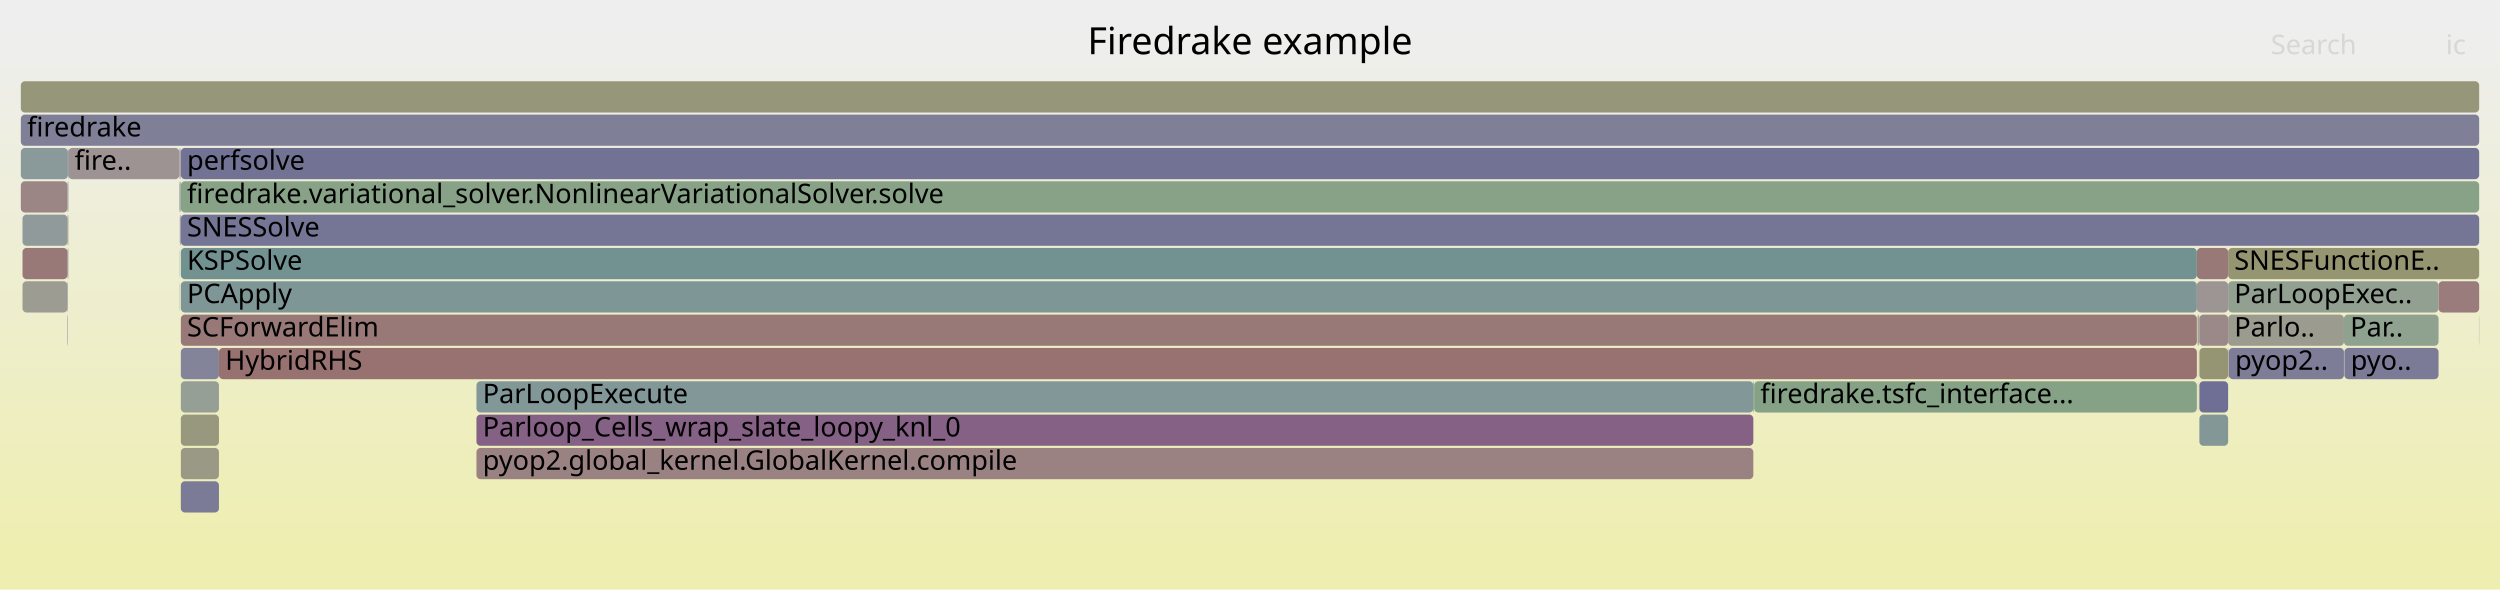
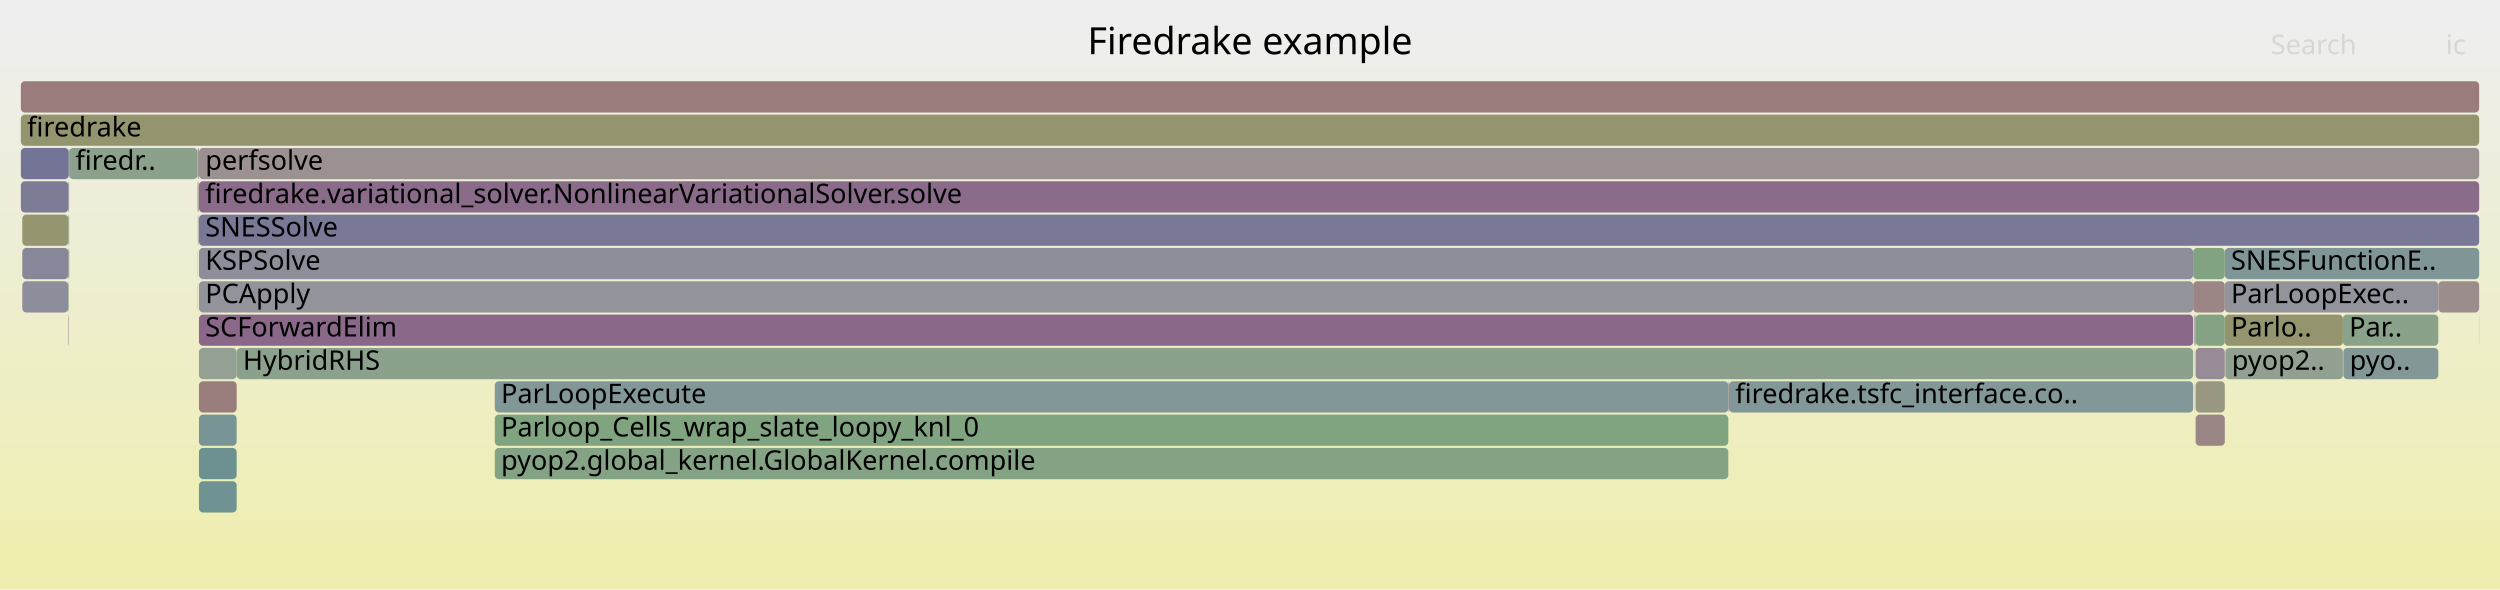
<svg xmlns="http://www.w3.org/2000/svg" version="1.1" width="1200" height="283" viewBox="0 0 1200 283">
  <defs>
    <linearGradient id="background" y1="0" y2="1" x1="0" x2="0">
      <stop stop-color="#eeeeee" offset="5%" />
      <stop stop-color="#eeeeb0" offset="95%" />
    </linearGradient>
  </defs>
  <style type="text/css">
	text { font-family:Verdana; font-size:13px; fill:rgb(0,0,0); }
	#search, #ignorecase { opacity:0.1; cursor:pointer; }
	#search:hover, #search.show, #ignorecase:hover, #ignorecase.show { opacity:1; }
	#subtitle { text-anchor:middle; font-color:rgb(160,160,160); }
	#title { text-anchor:middle; font-size:18px}
	#unzoom { cursor:pointer; }
	#frames &gt; *:hover { stroke:black; stroke-width:0.5; cursor:pointer; }
	.hide { display:none; }
	.parent { opacity:0.5; }
</style>
  <rect x="0.0" y="0" width="1200.0" height="283.0" fill="url(#background)" />
  <text id="title" x="600.00" y="26">Firedrake example</text>
  <text id="details" x="10.00" y="265"> </text>
  <text id="unzoom" x="10.00" y="26" class="hide">Reset Zoom</text>
  <text id="search" x="1090.00" y="26">Search</text>
  <text id="ignorecase" x="1174.00" y="26">ic</text>
  <text id="matched" x="1090.00" y="265"> </text>
  <g id="frames">
    <g>
-       <rect x="1055.0" y="183" width="0.1" height="15.0" fill="rgb(111.772,146.015,146.015)" rx="2" ry="2" />
-       <text x="1057.99" y="193.5" />
-     </g>
-     <g>
-       <rect x="1055.1" y="151" width="0.6" height="15.0" fill="rgb(143.893,160.297,143.893)" rx="2" ry="2" />
-       <text x="1058.15" y="161.5" />
-     </g>
-     <g>
-       <rect x="86.2" y="71" width="0.4" height="15.0" fill="rgb(155.861,141.603,141.603)" rx="2" ry="2" />
-       <text x="89.21" y="81.5" />
-     </g>
-     <g>
-       <rect x="1125.1" y="151" width="45.4" height="15.0" fill="rgb(142.608,160.506,142.608)" rx="2" ry="2" />
-       <text x="1128.11" y="161.5">Par..</text>
-     </g>
-     <g>
-       <rect x="86.4" y="103" width="0.2" height="15.0" fill="rgb(144.99,160.118,144.99)" rx="2" ry="2" />
-       <text x="89.43" y="113.5" />
-     </g>
-     <g>
-       <rect x="1055.7" y="183" width="13.8" height="15.0" fill="rgb(111.016,111.016,148.906)" rx="2" ry="2" />
-       <text x="1058.67" y="193.5" />
-     </g>
-     <g>
-       <rect x="32.8" y="71" width="53.3" height="15.0" fill="rgb(156.505,146.535,146.535)" rx="2" ry="2" />
-       <text x="35.81" y="81.5">fire..</text>
-     </g>
-     <g>
-       <rect x="86.6" y="103" width="0.2" height="15.0" fill="rgb(121.707,121.707,150.976)" rx="2" ry="2" />
-       <text x="89.63" y="113.5" />
-     </g>
-     <g>
-       <rect x="228.7" y="199" width="612.9" height="15.0" fill="rgb(134.01,96.525,134.01)" rx="2" ry="2" />
-       <text x="231.70" y="209.5">Parloop_Cells_wrap_slate_loopy_knl_0</text>
-     </g>
-     <g>
-       <rect x="1069.5" y="119" width="120.5" height="15.0" fill="rgb(148.903,148.903,113.914)" rx="2" ry="2" />
-       <text x="1072.45" y="129.5">SNESFunctionE..</text>
-     </g>
-     <g>
-       <rect x="86.8" y="231" width="18.3" height="15.0" fill="rgb(123.185,123.185,151.262)" rx="2" ry="2" />
-       <text x="89.78" y="241.5" />
-     </g>
-     <g>
-       <rect x="32.6" y="119" width="0.2" height="15.0" fill="rgb(135.255,152.103,152.103)" rx="2" ry="2" />
-       <text x="35.58" y="129.5" />
-     </g>
-     <g>
-       <rect x="86.8" y="151" width="967.7" height="15.0" fill="rgb(153.068,120.186,120.186)" rx="2" ry="2" />
-       <text x="89.78" y="161.5">SCForwardElim</text>
-     </g>
-     <g>
-       <rect x="1054.8" y="151" width="0.2" height="15.0" fill="rgb(156.382,145.599,145.599)" rx="2" ry="2" />
-       <text x="1057.80" y="161.5" />
-     </g>
-     <g>
-       <rect x="32.4" y="151" width="0.2" height="15.0" fill="rgb(124.919,124.919,151.597)" rx="2" ry="2" />
-       <text x="35.44" y="161.5" />
-     </g>
-     <g>
-       <rect x="86.1" y="119" width="0.1" height="15.0" fill="rgb(130.817,150.953,150.953)" rx="2" ry="2" />
-       <text x="89.08" y="129.5" />
-     </g>
-     <g>
-       <rect x="86.8" y="167" width="18.3" height="15.0" fill="rgb(130.868,130.868,152.749)" rx="2" ry="2" />
-       <text x="89.78" y="177.5" />
-     </g>
-     <g>
-       <rect x="86.6" y="87" width="0.2" height="15.0" fill="rgb(139.346,153.164,153.164)" rx="2" ry="2" />
-       <text x="89.63" y="97.5" />
-     </g>
-     <g>
-       <rect x="105.1" y="167" width="949.4" height="15.0" fill="rgb(152.123,112.94,112.94)" rx="2" ry="2" />
-       <text x="108.10" y="177.5">HybridRHS</text>
-     </g>
-     <g>
-       <rect x="1069.6" y="167" width="0.2" height="15.0" fill="rgb(156.097,143.409,143.409)" rx="2" ry="2" />
-       <text x="1072.65" y="177.5" />
-     </g>
-     <g>
-       <rect x="32.6" y="71" width="0.2" height="15.0" fill="rgb(121.045,121.045,150.847)" rx="2" ry="2" />
-       <text x="35.58" y="81.5" />
-     </g>
-     <g>
-       <rect x="32.6" y="87" width="0.2" height="15.0" fill="rgb(133.12,133.12,153.184)" rx="2" ry="2" />
-       <text x="35.58" y="97.5" />
-     </g>
-     <g>
-       <rect x="1125.3" y="167" width="45.2" height="15.0" fill="rgb(123.054,123.054,151.236)" rx="2" ry="2" />
-       <text x="1128.34" y="177.5">pyo..</text>
-     </g>
-     <g>
-       <rect x="841.6" y="183" width="0.4" height="15.0" fill="rgb(124.411,149.292,149.292)" rx="2" ry="2" />
-       <text x="844.55" y="193.5" />
-     </g>
-     <g>
-       <rect x="86.1" y="71" width="0.1" height="15.0" fill="rgb(151.212,151.212,125.103)" rx="2" ry="2" />
-       <text x="89.08" y="81.5" />
-     </g>
-     <g>
-       <rect x="86.8" y="183" width="18.3" height="15.0" fill="rgb(149.071,159.454,149.071)" rx="2" ry="2" />
-       <text x="89.78" y="193.5" />
-     </g>
-     <g>
-       <rect x="1055.0" y="167" width="0.1" height="15.0" fill="rgb(136.854,136.854,153.907)" rx="2" ry="2" />
-       <text x="1057.99" y="177.5" />
-     </g>
-     <g>
-       <rect x="86.1" y="87" width="0.1" height="15.0" fill="rgb(114.203,114.203,149.523)" rx="2" ry="2" />
-       <text x="89.08" y="97.5" />
-     </g>
-     <g>
-       <rect x="86.8" y="103" width="1103.2" height="15.0" fill="rgb(117.299,117.299,150.122)" rx="2" ry="2" />
-       <text x="89.78" y="113.5">SNESSolve</text>
-     </g>
-     <g>
-       <rect x="1054.5" y="119" width="15.0" height="15.0" fill="rgb(153.014,119.772,119.772)" rx="2" ry="2" />
-       <text x="1057.46" y="129.5" />
-     </g>
-     <g>
-       <rect x="86.8" y="215" width="18.3" height="15.0" fill="rgb(152.962,152.962,133.587)" rx="2" ry="2" />
-       <text x="89.78" y="225.5" />
-     </g>
-     <g>
-       <rect x="1055.7" y="199" width="13.8" height="15.0" fill="rgb(131.626,151.162,151.162)" rx="2" ry="2" />
-       <text x="1058.67" y="209.5" />
-     </g>
-     <g>
-       <rect x="1069.5" y="151" width="55.6" height="15.0" fill="rgb(155.06,155.06,143.75)" rx="2" ry="2" />
-       <text x="1072.45" y="161.5">Parlo..</text>
-     </g>
-     <g>
-       <rect x="1069.5" y="135" width="101.0" height="15.0" fill="rgb(145.589,160.02,145.589)" rx="2" ry="2" />
-       <text x="1072.45" y="145.5">ParLoopExec..</text>
-     </g>
-     <g>
-       <rect x="86.2" y="87" width="0.2" height="15.0" fill="rgb(154.927,154.927,143.108)" rx="2" ry="2" />
-       <text x="89.21" y="97.5" />
-     </g>
-     <g>
-       <rect x="10.0" y="71" width="22.6" height="15.0" fill="rgb(137.54,152.696,152.696)" rx="2" ry="2" />
+       <rect x="1053.1" y="151" width="0.2" height="15.0" fill="rgb(152.461,152.461,131.158)" rx="2" ry="2" />
+       <text x="1056.06" y="161.5" />
+     </g>
+     <g>
+       <rect x="94.8" y="103" width="0.1" height="15.0" fill="rgb(134.022,151.784,151.784)" rx="2" ry="2" />
+       <text x="97.78" y="113.5" />
+     </g>
+     <g>
+       <rect x="1053.9" y="199" width="14.0" height="15.0" fill="rgb(154.832,133.708,133.708)" rx="2" ry="2" />
+       <text x="1056.93" y="209.5" />
+     </g>
+     <g>
+       <rect x="10.7" y="119" width="22.1" height="15.0" fill="rgb(134.622,134.622,153.475)" rx="2" ry="2" />
+       <text x="13.74" y="129.5" />
+     </g>
+     <g>
+       <rect x="1189.9" y="151" width="0.1" height="15.0" fill="rgb(150.032,159.297,150.032)" rx="2" ry="2" />
+       <text x="1192.87" y="161.5" />
+     </g>
+     <g>
+       <rect x="33.0" y="71" width="0.2" height="15.0" fill="rgb(142.63,142.63,155.025)" rx="2" ry="2" />
+       <text x="35.99" y="81.5" />
+     </g>
+     <g>
+       <rect x="10.7" y="135" width="22.1" height="15.0" fill="rgb(140.838,140.838,154.678)" rx="2" ry="2" />
+       <text x="13.74" y="145.5" />
+     </g>
+     <g>
+       <rect x="32.8" y="151" width="0.2" height="15.0" fill="rgb(140.142,112.24,140.142)" rx="2" ry="2" />
+       <text x="35.84" y="161.5" />
+     </g>
+     <g>
+       <rect x="1053.9" y="183" width="14.0" height="15.0" fill="rgb(152.291,152.291,130.334)" rx="2" ry="2" />
+       <text x="1056.93" y="193.5" />
+     </g>
+     <g>
+       <rect x="32.8" y="103" width="0.2" height="15.0" fill="rgb(114.924,146.832,146.832)" rx="2" ry="2" />
+       <text x="35.84" y="113.5" />
+     </g>
+     <g>
+       <rect x="1067.9" y="151" width="56.7" height="15.0" fill="rgb(148.142,148.142,110.228)" rx="2" ry="2" />
+       <text x="1070.88" y="161.5">Parlo..</text>
+     </g>
+     <g>
+       <rect x="1052.7" y="135" width="15.2" height="15.0" fill="rgb(154.743,133.026,133.026)" rx="2" ry="2" />
+       <text x="1055.70" y="145.5" />
+     </g>
+     <g>
+       <rect x="1124.6" y="151" width="45.8" height="15.0" fill="rgb(137.903,161.272,137.903)" rx="2" ry="2" />
+       <text x="1127.60" y="161.5">Par..</text>
+     </g>
+     <g>
+       <rect x="95.2" y="103" width="0.2" height="15.0" fill="rgb(153.626,153.626,136.803)" rx="2" ry="2" />
+       <text x="98.16" y="113.5" />
+     </g>
+     <g>
+       <rect x="95.5" y="167" width="18.1" height="15.0" fill="rgb(146.755,159.831,146.755)" rx="2" ry="2" />
+       <text x="98.53" y="177.5" />
+     </g>
+     <g>
+       <rect x="237.5" y="215" width="592.1" height="15.0" fill="rgb(132.46,162.158,132.46)" rx="2" ry="2" />
+       <text x="240.50" y="225.5">pyop2.global_kernel.GlobalKernel.compile</text>
+     </g>
+     <g>
+       <rect x="94.8" y="71" width="0.1" height="15.0" fill="rgb(147.601,131.352,147.601)" rx="2" ry="2" />
+       <text x="97.78" y="81.5" />
+     </g>
+     <g>
+       <rect x="829.9" y="183" width="222.8" height="15.0" fill="rgb(129.547,150.623,150.623)" rx="2" ry="2" />
+       <text x="832.94" y="193.5">firedrake.tsfc_interface.co..</text>
+     </g>
+     <g>
+       <rect x="1124.8" y="167" width="45.6" height="15.0" fill="rgb(131.012,151.003,151.003)" rx="2" ry="2" />
+       <text x="1127.83" y="177.5">pyo..</text>
+     </g>
+     <g>
+       <rect x="95.5" y="215" width="18.1" height="15.0" fill="rgb(109.075,145.316,145.316)" rx="2" ry="2" />
+       <text x="98.53" y="225.5" />
+     </g>
+     <g>
+       <rect x="33.0" y="103" width="0.2" height="15.0" fill="rgb(143.456,160.368,143.456)" rx="2" ry="2" />
+       <text x="35.99" y="113.5" />
+     </g>
+     <g>
+       <rect x="1170.4" y="135" width="19.6" height="15.0" fill="rgb(155.806,141.178,141.178)" rx="2" ry="2" />
+       <text x="1173.39" y="145.5" />
+     </g>
+     <g>
+       <rect x="32.8" y="135" width="0.2" height="15.0" fill="rgb(127.278,163.001,127.278)" rx="2" ry="2" />
+       <text x="35.84" y="145.5" />
+     </g>
+     <g>
+       <rect x="32.8" y="119" width="0.2" height="15.0" fill="rgb(119.721,148.076,148.076)" rx="2" ry="2" />
+       <text x="35.84" y="129.5" />
+     </g>
+     <g>
+       <rect x="1067.9" y="135" width="102.5" height="15.0" fill="rgb(146.615,146.615,155.796)" rx="2" ry="2" />
+       <text x="1070.88" y="145.5">ParLoopExec..</text>
+     </g>
+     <g>
+       <rect x="95.5" y="87" width="1094.5" height="15.0" fill="rgb(138.035,106.839,138.035)" rx="2" ry="2" />
+       <text x="98.53" y="97.5">firedrake.variational_solver.NonlinearVariationalSolver.solve</text>
+     </g>
+     <g>
+       <rect x="10.0" y="71" width="23.0" height="15.0" fill="rgb(115.864,115.864,149.845)" rx="2" ry="2" />
      <text x="13.00" y="81.5" />
    </g>
    <g>
-       <rect x="10.8" y="103" width="21.6" height="15.0" fill="rgb(143.745,154.304,154.304)" rx="2" ry="2" />
-       <text x="13.78" y="113.5" />
-     </g>
-     <g>
-       <rect x="86.6" y="71" width="0.2" height="15.0" fill="rgb(147.843,147.843,156.034)" rx="2" ry="2" />
-       <text x="89.63" y="81.5" />
-     </g>
-     <g>
-       <rect x="86.8" y="119" width="967.7" height="15.0" fill="rgb(113.503,146.464,146.464)" rx="2" ry="2" />
-       <text x="89.78" y="129.5">KSPSolve</text>
-     </g>
-     <g>
-       <rect x="842.0" y="183" width="212.5" height="15.0" fill="rgb(134.192,161.876,134.192)" rx="2" ry="2" />
-       <text x="844.96" y="193.5">firedrake.tsfc_interface...</text>
-     </g>
-     <g>
-       <rect x="10.0" y="87" width="22.4" height="15.0" fill="rgb(154.687,132.598,132.598)" rx="2" ry="2" />
+       <rect x="10.0" y="87" width="22.8" height="15.0" fill="rgb(124.118,124.118,151.442)" rx="2" ry="2" />
      <text x="13.00" y="97.5" />
    </g>
    <g>
-       <rect x="1170.5" y="135" width="19.5" height="15.0" fill="rgb(153.594,124.22,124.22)" rx="2" ry="2" />
-       <text x="1173.53" y="145.5" />
-     </g>
-     <g>
-       <rect x="1055.7" y="167" width="13.8" height="15.0" fill="rgb(149.384,149.384,116.243)" rx="2" ry="2" />
-       <text x="1058.67" y="177.5" />
-     </g>
-     <g>
-       <rect x="1054.5" y="135" width="15.0" height="15.0" fill="rgb(156.658,147.711,147.711)" rx="2" ry="2" />
-       <text x="1057.46" y="145.5" />
-     </g>
-     <g>
-       <rect x="1069.8" y="167" width="55.3" height="15.0" fill="rgb(125.126,125.126,151.637)" rx="2" ry="2" />
-       <text x="1072.83" y="177.5">pyop2..</text>
-     </g>
-     <g>
-       <rect x="86.8" y="71" width="1103.2" height="15.0" fill="rgb(113.683,113.683,149.422)" rx="2" ry="2" />
-       <text x="89.78" y="81.5">perfsolve</text>
-     </g>
-     <g>
-       <rect x="1055.0" y="151" width="0.1" height="15.0" fill="rgb(131.657,151.17,151.17)" rx="2" ry="2" />
-       <text x="1057.99" y="161.5" />
-     </g>
-     <g>
-       <rect x="228.7" y="215" width="612.9" height="15.0" fill="rgb(154.366,130.138,130.138)" rx="2" ry="2" />
-       <text x="231.70" y="225.5">pyop2.global_kernel.GlobalKernel.compile</text>
-     </g>
-     <g>
-       <rect x="32.4" y="135" width="0.2" height="15.0" fill="rgb(138.676,138.676,154.26)" rx="2" ry="2" />
-       <text x="35.44" y="145.5" />
-     </g>
-     <g>
-       <rect x="10.0" y="55" width="1180.0" height="15.0" fill="rgb(126.664,126.664,151.935)" rx="2" ry="2" />
+       <rect x="10.0" y="39" width="1180.0" height="15.0" fill="rgb(153.579,124.103,124.103)" rx="2" ry="2" />
+       <text x="13.00" y="49.5" />
+     </g>
+     <g>
+       <rect x="95.4" y="87" width="0.1" height="15.0" fill="rgb(156.406,145.782,145.782)" rx="2" ry="2" />
+       <text x="98.37" y="97.5" />
+     </g>
+     <g>
+       <rect x="94.9" y="71" width="0.5" height="15.0" fill="rgb(154.136,128.374,128.374)" rx="2" ry="2" />
+       <text x="97.91" y="81.5" />
+     </g>
+     <g>
+       <rect x="1068.1" y="167" width="0.1" height="15.0" fill="rgb(127.636,127.636,152.123)" rx="2" ry="2" />
+       <text x="1071.07" y="177.5" />
+     </g>
+     <g>
+       <rect x="10.7" y="103" width="22.1" height="15.0" fill="rgb(148.517,148.517,112.045)" rx="2" ry="2" />
+       <text x="13.74" y="113.5" />
+     </g>
+     <g>
+       <rect x="10.0" y="55" width="1180.0" height="15.0" fill="rgb(148.332,148.332,111.149)" rx="2" ry="2" />
      <text x="13.00" y="65.5">firedrake</text>
    </g>
    <g>
-       <rect x="32.4" y="119" width="0.2" height="15.0" fill="rgb(144,144,155.29)" rx="2" ry="2" />
-       <text x="35.44" y="129.5" />
-     </g>
-     <g>
-       <rect x="86.8" y="87" width="1103.2" height="15.0" fill="rgb(134.98,161.748,134.98)" rx="2" ry="2" />
-       <text x="89.78" y="97.5">firedrake.variational_solver.NonlinearVariationalSolver.solve</text>
-     </g>
-     <g>
-       <rect x="32.4" y="87" width="0.2" height="15.0" fill="rgb(147.185,159.761,147.185)" rx="2" ry="2" />
-       <text x="35.44" y="97.5" />
-     </g>
-     <g>
-       <rect x="32.6" y="103" width="0.2" height="15.0" fill="rgb(155.963,142.381,142.381)" rx="2" ry="2" />
-       <text x="35.58" y="113.5" />
-     </g>
-     <g>
-       <rect x="86.1" y="103" width="0.1" height="15.0" fill="rgb(150.424,150.424,121.286)" rx="2" ry="2" />
-       <text x="89.08" y="113.5" />
-     </g>
-     <g>
-       <rect x="86.1" y="135" width="0.1" height="15.0" fill="rgb(154.746,133.049,133.049)" rx="2" ry="2" />
-       <text x="89.08" y="145.5" />
-     </g>
-     <g>
-       <rect x="10.8" y="119" width="21.6" height="15.0" fill="rgb(153.067,120.182,120.182)" rx="2" ry="2" />
-       <text x="13.78" y="129.5" />
-     </g>
-     <g>
-       <rect x="1189.9" y="151" width="0.1" height="15.0" fill="rgb(139.205,139.205,154.362)" rx="2" ry="2" />
-       <text x="1192.87" y="161.5" />
-     </g>
-     <g>
-       <rect x="86.8" y="199" width="18.3" height="15.0" fill="rgb(151.621,151.621,127.088)" rx="2" ry="2" />
-       <text x="89.78" y="209.5" />
-     </g>
-     <g>
-       <rect x="1055.7" y="151" width="13.8" height="15.0" fill="rgb(155.302,137.316,137.316)" rx="2" ry="2" />
-       <text x="1058.67" y="161.5" />
-     </g>
-     <g>
-       <rect x="86.4" y="87" width="0.2" height="15.0" fill="rgb(127.109,149.991,149.991)" rx="2" ry="2" />
-       <text x="89.43" y="97.5" />
-     </g>
-     <g>
-       <rect x="86.8" y="135" width="967.7" height="15.0" fill="rgb(126.357,149.796,149.796)" rx="2" ry="2" />
-       <text x="89.78" y="145.5">PCApply</text>
-     </g>
-     <g>
-       <rect x="228.7" y="183" width="612.9" height="15.0" fill="rgb(129.997,150.74,150.74)" rx="2" ry="2" />
-       <text x="231.70" y="193.5">ParLoopExecute</text>
-     </g>
-     <g>
-       <rect x="10.8" y="135" width="21.6" height="15.0" fill="rgb(155.578,155.578,146.265)" rx="2" ry="2" />
-       <text x="13.78" y="145.5" />
-     </g>
-     <g>
-       <rect x="10.0" y="39" width="1180.0" height="15.0" fill="rgb(150.495,150.495,121.628)" rx="2" ry="2" />
-       <text x="13.00" y="49.5" />
-     </g>
-     <g>
-       <rect x="32.4" y="103" width="0.2" height="15.0" fill="rgb(150.214,150.214,120.267)" rx="2" ry="2" />
-       <text x="35.44" y="113.5" />
+       <rect x="237.5" y="199" width="592.1" height="15.0" fill="rgb(127.804,162.916,127.804)" rx="2" ry="2" />
+       <text x="240.50" y="209.5">Parloop_Cells_wrap_slate_loopy_knl_0</text>
+     </g>
+     <g>
+       <rect x="95.4" y="71" width="0.1" height="15.0" fill="rgb(124.814,124.814,151.577)" rx="2" ry="2" />
+       <text x="98.37" y="81.5" />
+     </g>
+     <g>
+       <rect x="94.9" y="87" width="0.3" height="15.0" fill="rgb(148.554,148.554,112.224)" rx="2" ry="2" />
+       <text x="97.91" y="97.5" />
+     </g>
+     <g>
+       <rect x="95.5" y="135" width="957.2" height="15.0" fill="rgb(146.895,146.895,155.851)" rx="2" ry="2" />
+       <text x="98.53" y="145.5">PCApply</text>
+     </g>
+     <g>
+       <rect x="95.5" y="199" width="18.1" height="15.0" fill="rgb(120.971,148.4,148.4)" rx="2" ry="2" />
+       <text x="98.53" y="209.5" />
+     </g>
+     <g>
+       <rect x="95.5" y="103" width="1094.5" height="15.0" fill="rgb(120.672,120.672,150.775)" rx="2" ry="2" />
+       <text x="98.53" y="113.5">SNESSolve</text>
+     </g>
+     <g>
+       <rect x="94.8" y="135" width="0.1" height="15.0" fill="rgb(148.803,134.434,148.803)" rx="2" ry="2" />
+       <text x="97.78" y="145.5" />
+     </g>
+     <g>
+       <rect x="95.5" y="71" width="1094.5" height="15.0" fill="rgb(156.343,145.297,145.297)" rx="2" ry="2" />
+       <text x="98.53" y="81.5">perfsolve</text>
+     </g>
+     <g>
+       <rect x="95.5" y="151" width="957.2" height="15.0" fill="rgb(136.987,104.154,136.987)" rx="2" ry="2" />
+       <text x="98.53" y="161.5">SCForwardElim</text>
+     </g>
+     <g>
+       <rect x="237.5" y="183" width="592.1" height="15.0" fill="rgb(130.354,150.832,150.832)" rx="2" ry="2" />
+       <text x="240.50" y="193.5">ParLoopExecute</text>
+     </g>
+     <g>
+       <rect x="95.5" y="231" width="18.1" height="15.0" fill="rgb(110.883,145.785,145.785)" rx="2" ry="2" />
+       <text x="98.53" y="241.5" />
+     </g>
+     <g>
+       <rect x="33.2" y="71" width="61.6" height="15.0" fill="rgb(139.795,160.964,139.795)" rx="2" ry="2" />
+       <text x="36.22" y="81.5">firedr..</text>
+     </g>
+     <g>
+       <rect x="94.8" y="87" width="0.1" height="15.0" fill="rgb(134.459,151.897,151.897)" rx="2" ry="2" />
+       <text x="97.78" y="97.5" />
+     </g>
+     <g>
+       <rect x="1068.2" y="167" width="56.4" height="15.0" fill="rgb(145.884,159.972,145.884)" rx="2" ry="2" />
+       <text x="1071.25" y="177.5">pyop2..</text>
+     </g>
+     <g>
+       <rect x="33.0" y="119" width="0.2" height="15.0" fill="rgb(153.203,121.225,121.225)" rx="2" ry="2" />
+       <text x="35.99" y="129.5" />
+     </g>
+     <g>
+       <rect x="33.0" y="87" width="0.2" height="15.0" fill="rgb(154.28,154.28,139.973)" rx="2" ry="2" />
+       <text x="35.99" y="97.5" />
+     </g>
+     <g>
+       <rect x="95.4" y="103" width="0.1" height="15.0" fill="rgb(155.161,136.231,136.231)" rx="2" ry="2" />
+       <text x="98.37" y="113.5" />
+     </g>
+     <g>
+       <rect x="95.2" y="87" width="0.2" height="15.0" fill="rgb(153.294,153.294,135.195)" rx="2" ry="2" />
+       <text x="98.16" y="97.5" />
+     </g>
+     <g>
+       <rect x="1053.3" y="151" width="0.1" height="15.0" fill="rgb(149.86,149.86,118.551)" rx="2" ry="2" />
+       <text x="1056.25" y="161.5" />
+     </g>
+     <g>
+       <rect x="1067.9" y="119" width="122.1" height="15.0" fill="rgb(127.944,150.208,150.208)" rx="2" ry="2" />
+       <text x="1070.88" y="129.5">SNESFunctionE..</text>
+     </g>
+     <g>
+       <rect x="1053.3" y="167" width="0.1" height="15.0" fill="rgb(153.237,153.237,134.919)" rx="2" ry="2" />
+       <text x="1056.25" y="177.5" />
+     </g>
+     <g>
+       <rect x="1053.9" y="151" width="14.0" height="15.0" fill="rgb(132.682,162.122,132.682)" rx="2" ry="2" />
+       <text x="1056.93" y="161.5" />
+     </g>
+     <g>
+       <rect x="95.5" y="119" width="957.2" height="15.0" fill="rgb(142.097,142.097,154.922)" rx="2" ry="2" />
+       <text x="98.53" y="129.5">KSPSolve</text>
+     </g>
+     <g>
+       <rect x="1053.3" y="183" width="0.1" height="15.0" fill="rgb(140.915,114.221,140.915)" rx="2" ry="2" />
+       <text x="1056.25" y="193.5" />
+     </g>
+     <g>
+       <rect x="113.6" y="167" width="939.1" height="15.0" fill="rgb(139.18,161.064,139.18)" rx="2" ry="2" />
+       <text x="116.59" y="177.5">HybridRHS</text>
+     </g>
+     <g>
+       <rect x="32.8" y="87" width="0.2" height="15.0" fill="rgb(127.292,127.292,152.057)" rx="2" ry="2" />
+       <text x="35.84" y="97.5" />
+     </g>
+     <g>
+       <rect x="1052.7" y="119" width="15.2" height="15.0" fill="rgb(128.838,162.747,128.838)" rx="2" ry="2" />
+       <text x="1055.70" y="129.5" />
+     </g>
+     <g>
+       <rect x="1053.9" y="167" width="14.0" height="15.0" fill="rgb(150.77,139.473,150.77)" rx="2" ry="2" />
+       <text x="1056.93" y="177.5" />
+     </g>
+     <g>
+       <rect x="95.5" y="183" width="18.1" height="15.0" fill="rgb(153.655,124.685,124.685)" rx="2" ry="2" />
+       <text x="98.53" y="193.5" />
+     </g>
+     <g>
+       <rect x="829.6" y="183" width="0.3" height="15.0" fill="rgb(152.075,142.817,152.075)" rx="2" ry="2" />
+       <text x="832.55" y="193.5" />
+     </g>
+     <g>
+       <rect x="1053.4" y="151" width="0.5" height="15.0" fill="rgb(138.514,152.948,152.948)" rx="2" ry="2" />
+       <text x="1056.40" y="161.5" />
+     </g>
+     <g>
+       <rect x="94.8" y="119" width="0.1" height="15.0" fill="rgb(140.027,140.027,154.521)" rx="2" ry="2" />
+       <text x="97.78" y="129.5" />
    </g>
  </g>
</svg>
